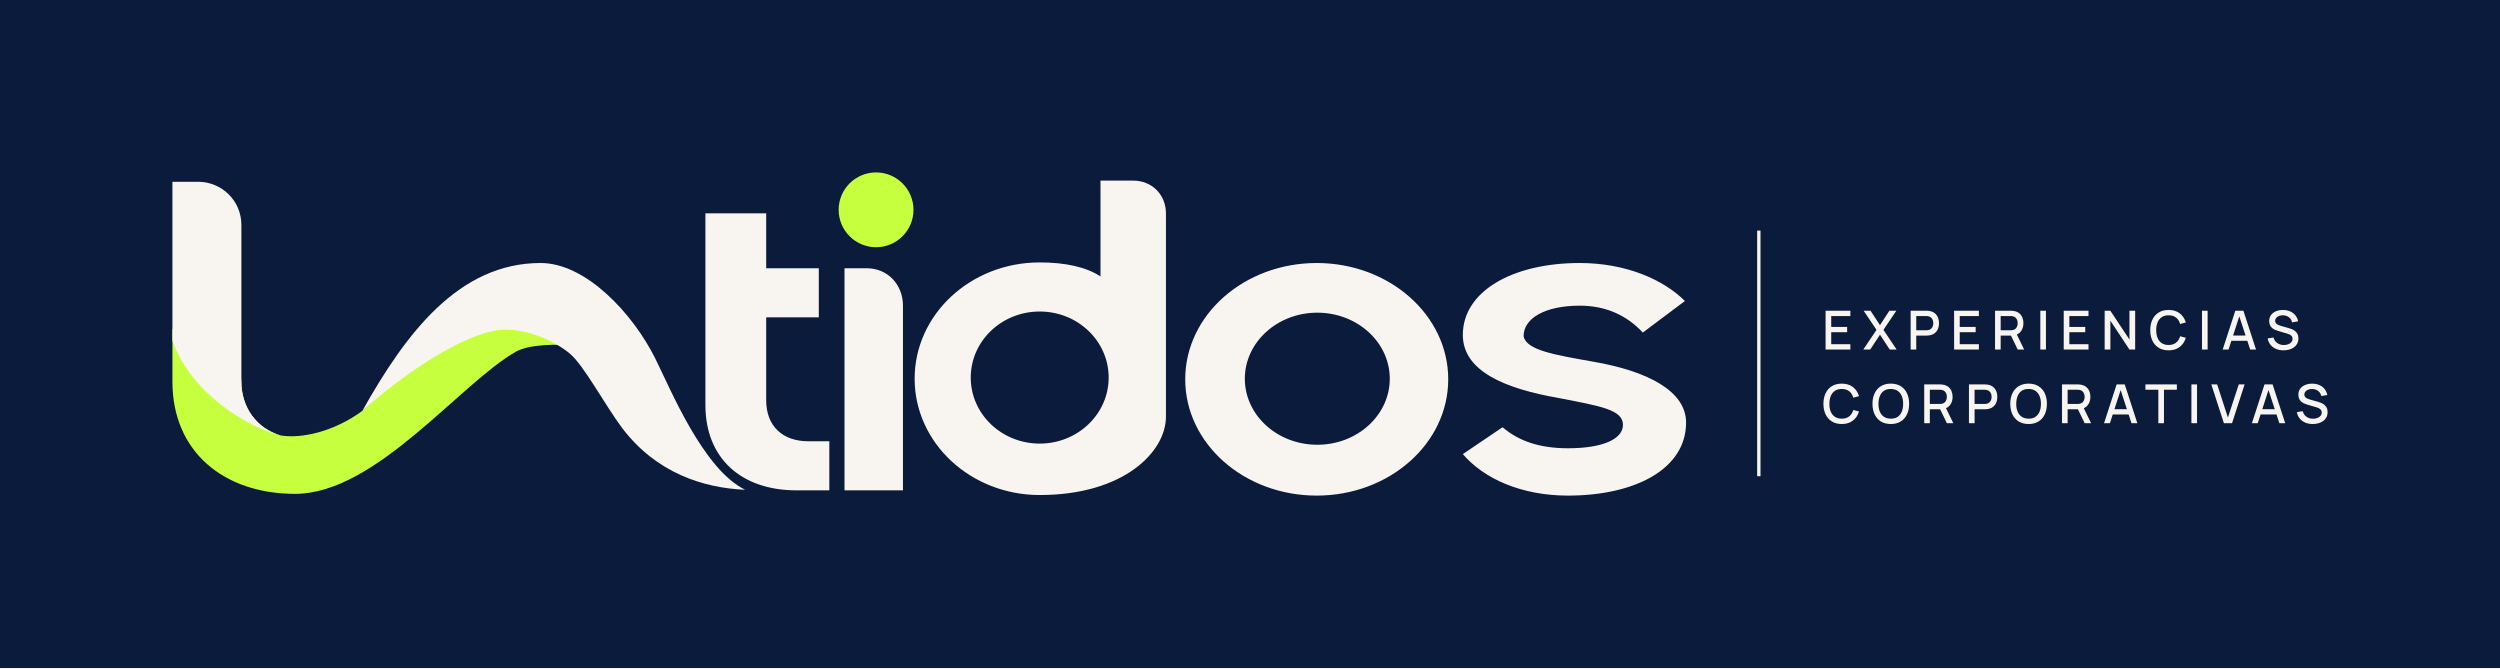
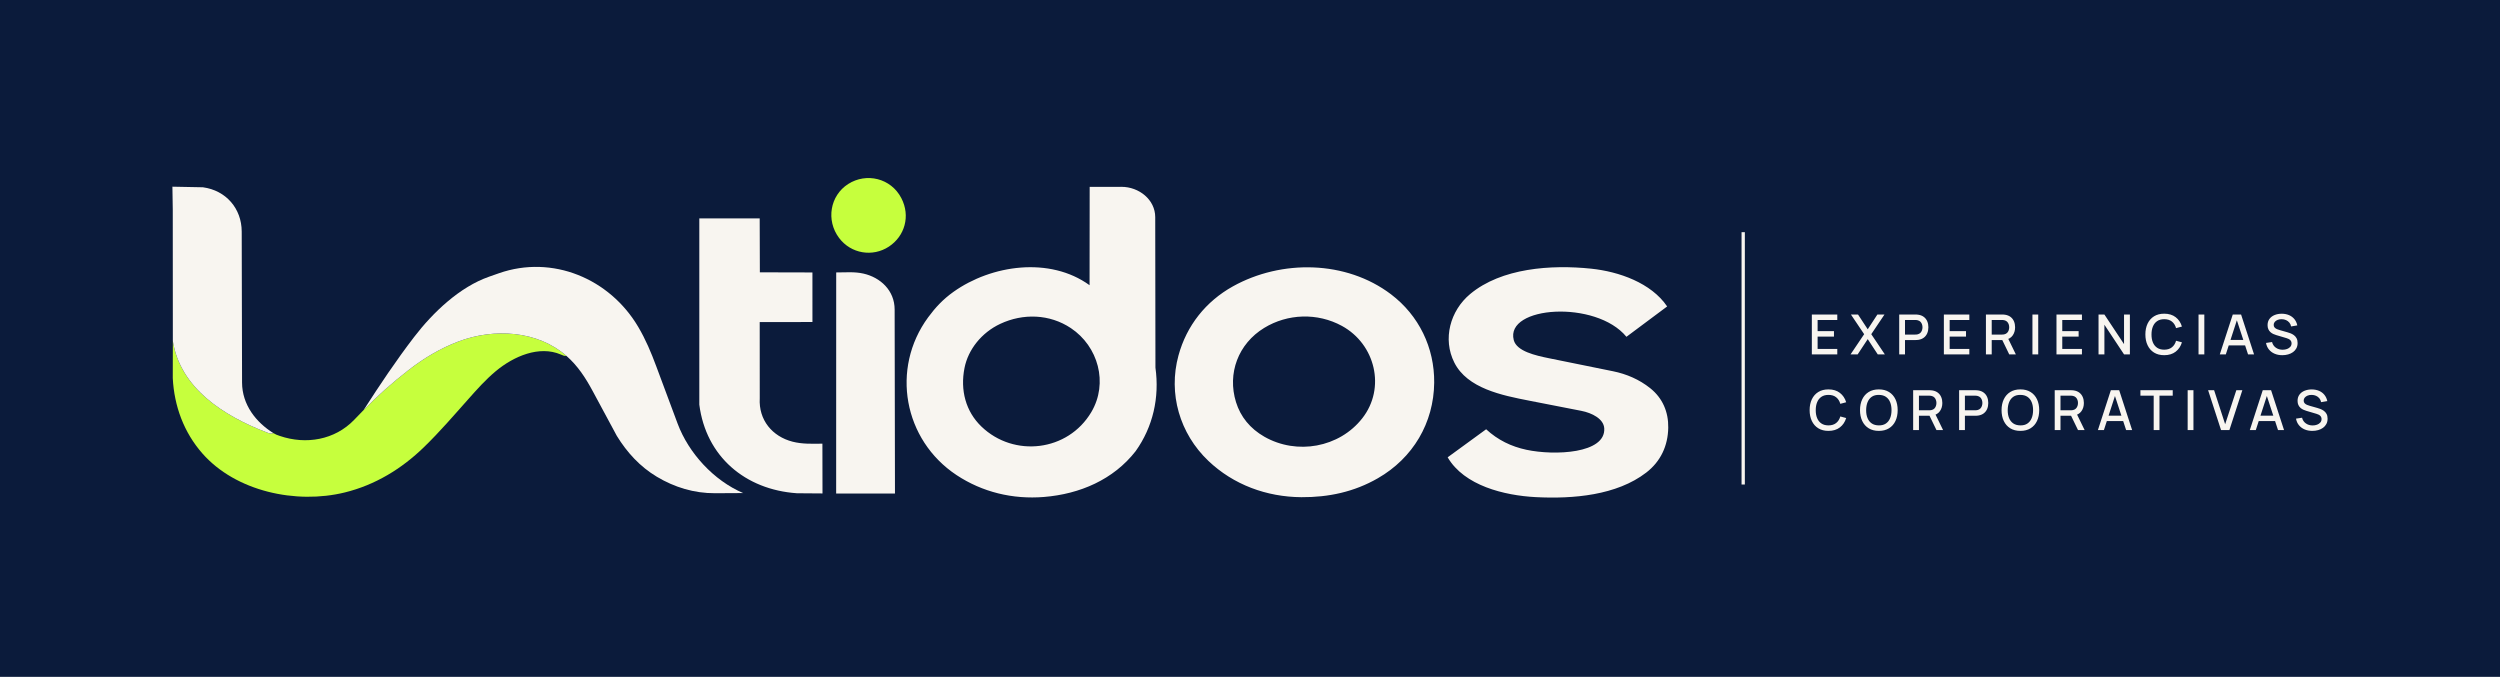
- <svg xmlns="http://www.w3.org/2000/svg" viewBox="-113.91 -113.91 1651.63 441.32" width="1651.63" height="441.32">
-   <rect id="Fondo" x="-113.91" y="-113.91" width="1651.63" height="441.32" fill="#0B1B3B" />
+ <svg xmlns="http://www.w3.org/2000/svg" viewBox="-115.24 -115.24 1671.01 452.41" width="1671.01" height="452.41">
+   <rect id="Fondo" x="-115.24" y="-115.24" width="1671.01" height="452.41" fill="#0B1B3B" />
  <g id="Logotipo">
-     <path id="gesto-acento" fill="#C6FF3D" fill-rule="nonzero" d="M0 103.47L41.7 103.47L45.56 138.22C45.56 155.21 55.6 169.11 71.43 173.75C84.94 176.06 106.56 171.43 125.48 157.53C157.53 126.64 192.28 98.07 220.08 98.07C242.47 98.07 257.92 105.79 267.18 115.06C254.05 112.74 235.06 113.82 227.03 118.38C190.12 139.23 134.36 212.36 81.08 212.36C33.98 212.36 0 184.56 0 138.22Z" />
-     <path id="gesto-asta" fill="#F8F5F0" fill-rule="nonzero" d="M0 111.2L0 6.18L16.99 6.18C32.43 6.18 45.56 18.53 45.56 34.75L45.56 138.22C45.56 155.21 55.6 169.11 71.43 173.75C49.42 168.34 12.36 145.95 0 111.2Z" />
-     <path id="gesto-onda" fill="#F8F5F0" fill-rule="nonzero" d="M125.48 157.53C154.13 106.33 189.19 59.85 243.24 59.85C273.36 59.85 304.25 93.44 318.92 122.78C328.96 142.86 350.58 196.14 378.38 209.65C350.58 208.49 319.69 198.46 297.3 169.11C285.71 153.67 271.81 127.41 262.55 119.69C253.28 111.97 236.29 103.86 220.08 103.86C196.14 103.86 153.67 132.05 125.48 157.53Z" />
-     <path id="letras" fill="#F8F5F0" fill-rule="nonzero" d="M352.12 27.03L392.28 27.03L392.28 63.32L427.03 63.32L427.03 95.75L392.28 95.75L392.28 150.58C392.28 167.57 403.09 177.61 420.08 177.61L433.98 177.61L433.98 210.04L412.36 210.04C375.29 210.04 352.12 188.42 352.12 153.67ZM444.02 63.32L458.69 63.32C472.59 63.32 482.63 74.13 482.63 88.03L482.63 210.04L444.02 210.04ZM613.13 5.41L634.75 5.41C647.1 5.41 656.37 14.67 656.37 27.03L656.37 161.39C656.37 184.56 628.57 213.13 572.97 213.13C527.34 213.13 490.35 178.76 490.35 136.29C490.35 93.82 527.34 59.46 572.97 59.46C589.96 59.46 603.86 62.55 613.13 68.73ZM572.97 91.89C547.8 91.89 527.41 111.43 527.41 135.52C527.41 159.61 547.8 179.15 572.97 179.15C598.15 179.15 618.53 159.61 618.53 135.52C618.53 111.43 598.15 91.89 572.97 91.89ZM755.98 59.85C803.94 59.85 842.86 94.21 842.86 136.68C842.86 179.15 803.94 213.51 755.98 213.51C708.03 213.51 669.11 179.15 669.11 136.68C669.11 94.21 708.03 59.85 755.98 59.85ZM756.37 92.66C729.96 92.66 708.49 112.2 708.49 136.29C708.49 160.39 729.96 179.92 756.37 179.92C782.78 179.92 804.25 160.39 804.25 136.29C804.25 112.2 782.78 92.66 756.37 92.66ZM999.23 84.94L971.43 105.79C960.62 94.21 946.72 88.03 929.73 88.03C906.56 88.03 892.66 96.53 892.66 108.11C894.21 117.37 912.74 120.46 939 125.1C974.52 131.27 1000 144.4 1000 165.25C1000 196.14 966.02 213.51 922.01 213.51C891.12 213.51 866.41 202.32 852.51 186.1L878.76 168.34C889.58 177.61 903.47 182.24 922.01 182.24C945.17 182.24 958.3 176.06 958.3 166.8C958.3 156.76 943.63 154.44 915.83 149.03C880.31 142.86 852.51 131.27 852.51 107.34C852.51 78.76 884.94 59.85 929.73 59.85C960.62 59.85 985.33 71.04 999.23 84.94Z" />
-     <path id="punto-i" fill="#C6FF3D" fill-rule="nonzero" d="M440.15 24.71C440.15 11.07 451.22 0 464.86 0C478.51 0 489.58 11.07 489.58 24.71C489.58 38.36 478.51 49.42 464.86 49.42C451.22 49.42 440.15 38.36 440.15 24.71Z" />
+     <path id="gesto-acento" fill="#C6FF3D" fill-rule="nonzero" d="M263.35 122.62C262.02 122.86 260.9 122.28 259.58 121.71C245.18 115.55 228.15 122.83 216.1 132.89C209.31 138.57 203.67 144.92 197.77 151.56C187.94 162.6 178.78 173.31 168.11 183.66C153.25 198.1 135.55 208.91 115.25 213.91C82.66 221.93 42.29 213.25 19.96 187.76C7.67 173.74 1.19 156.21 0.24 137.51L0.29 112.66C5.22 144.25 34.37 162.8 63.15 173.83C64.9 174.49 66.15 174.87 67.49 174.25C69.01 175.2 69.81 175.47 71.78 176.14C89.28 182.13 108.5 178.82 121.42 165.44L127.84 158.8C137.03 149.29 146.92 140.61 157.64 132.26C167.96 124.23 178.77 117.73 190.99 113.07C215.02 103.9 244.1 105.76 263.35 122.62" />
+     <path id="gesto-asta" fill="#F8F5F0" fill-rule="nonzero" d="M67.49 174.25C66.16 174.87 64.9 174.49 63.15 173.83C34.37 162.8 5.22 144.25 0.29 112.66L0.24 24.92L0 9.54L20.41 9.94C35.82 12.03 46.28 24.14 46.32 39.53L46.55 140.42C46.58 155.34 55.94 167.06 67.49 174.25" />
+     <path id="gesto-onda" fill="#F8F5F0" fill-rule="nonzero" d="M263.35 122.62C244.1 105.76 215.02 103.9 190.99 113.07C178.77 117.73 167.96 124.23 157.64 132.26C146.92 140.61 137.03 149.29 127.84 158.8C138.49 142.21 149.4 125.88 161.56 110.01C174.23 93.48 192.04 76.57 211.62 69.72L218.26 67.39C253.97 54.9 292.29 70.93 311.37 103.28C316.36 111.75 319.95 120.3 323.44 129.69L337.66 167.85C345.03 187.62 361.81 205.92 381.5 214.33L362.65 214.43C348.81 214.5 335.59 210.5 323.73 203.38C312.52 196.65 303.88 187.22 297.05 176.11L280.86 146.05C276.04 137.09 270.78 129.12 263.35 122.62" />
+     <path id="letras" fill="#F8F5F0" fill-rule="nonzero" d="M392.58 150.98C391.76 165.52 400.99 176.5 414.5 179.98C420.99 181.65 427.49 181.39 434.46 181.31L434.52 214.58L417.41 214.45C382.86 212.06 356.64 189.92 352.18 155.2L352.18 30.73L392.54 30.76L392.65 66.78L427.79 66.87L427.8 100L392.55 100.04ZM392.58 150.98M482.74 91.62L482.96 214.62L443.65 214.63L443.68 66.86C450.07 66.87 455.84 66.26 461.89 67.63C473.23 70.2 482.72 78.89 482.74 91.62M614.18 160.24C625.72 140.78 618.76 116.23 600.56 104.09C586.34 94.6 568.57 94.09 553.36 101.21C540.75 107.12 531.87 118.47 529.45 130.66C526.47 145.59 530.27 159.8 540.75 169.87C562.49 190.77 598.56 186.56 614.18 160.24M643.82 186.33C628.98 205.36 606.53 214.98 582.59 216.93C561.62 218.64 541.33 213.69 524.14 202.32C488.69 178.86 479.98 131.13 505.14 96.86C509.95 90.32 515.12 84.77 522.02 79.86C547.45 61.74 586.43 56.14 613.03 75.39L613.1 9.68L634.31 9.64C646.06 9.61 656.91 18.22 656.92 29.89L657.06 130.48C659.85 150.51 655.42 170.08 643.82 186.33M729.86 176.66C751.58 189.05 779.95 183.94 795.3 164.36C811.18 144.12 804.02 114.79 781.7 102.6C765.41 93.71 745.45 94.33 729.73 103.95C712.47 114.5 704.93 134.26 710.92 153.58C713.95 163.34 720.35 171.23 729.86 176.66M805.72 204.43C789.86 213.56 772.72 217.2 754.6 217.08C731.37 216.92 709.19 208.77 692.43 192.8C673.29 174.57 665.49 147.88 672.45 122.39C677.9 102.41 690.69 86.27 708.83 76.17C741.3 58.1 784.47 58.72 814.49 81.45C833.13 95.57 843.61 117.11 843.38 140.53C843.11 167.38 829.24 190.91 805.72 204.43M985.12 200.63C965.33 215.89 936.18 218.34 911.26 217.04C890.28 215.95 863.46 209.41 852.38 190.43L878.1 171.68C885.91 178.88 894.88 183.23 905.07 185.4C923.74 189.39 958.05 187.99 957.05 171.08C956.67 164.71 948.88 160.77 941.67 159.36L906.86 152.56C888.69 149.01 865.56 144.41 856.84 127.11C848.88 111.31 854.06 92.45 867.41 81.3C888.3 63.88 921.52 61.55 948.27 64.34C966.88 66.28 988.44 73.85 999.09 89.59L971.88 109.88C951.51 85.06 890.64 89.24 896.56 112.08C898.5 119.57 911.18 122.39 920.06 124.2L962.89 132.9C972.08 134.77 980.53 138.46 987.72 144.19C996.09 150.86 1000 160.15 999.82 170.64C999.61 182.79 994.75 193.21 985.12 200.63" />
+     <path id="punto-i" fill="#C6FF3D" fill-rule="nonzero" d="M487.2 17.15C493.45 29.14 489.52 42.64 478.86 49.62C468.05 56.71 453.56 54.39 445.6 43.8C436.74 32.01 439.56 15.5 451.69 7.75C463.83 0 480.21 3.76 487.2 17.15" />
  </g>
  <g id="Descriptor">
-     <path id="filete" fill="#F8F5F0" fill-rule="nonzero" d="M1046.97 38.43L1049.17 38.43L1049.17 200.7L1046.97 200.7Z" />
-     <path id="descriptor" fill="#F8F5F0" fill-rule="nonzero" d="M1108.54 117.01L1092.17 117.01L1092.17 91.38L1108.54 91.38L1108.54 94.89L1095.89 94.89L1095.89 102.08L1106.4 102.08L1106.4 105.58L1095.89 105.58L1095.89 113.5L1108.54 113.5L1108.54 117.01ZM1121.65 117.01L1117.08 117.01L1125.81 104.03L1117.31 91.38L1121.86 91.38L1128.11 100.89L1134.32 91.38L1138.89 91.38L1130.39 104.03L1139.1 117.01L1134.55 117.01L1128.11 107.2L1121.65 117.01ZM1152.07 117.01L1148.36 117.01L1148.36 91.38L1158.71 91.38Q1159.09 91.38 1159.64 91.41Q1160.19 91.44 1160.69 91.53L1160.69 91.53Q1162.82 91.86 1164.25 92.99Q1165.69 94.11 1166.4 95.81Q1167.11 97.52 1167.11 99.59L1167.11 99.59Q1167.11 101.67 1166.4 103.38Q1165.69 105.08 1164.25 106.21Q1162.82 107.33 1160.69 107.66L1160.69 107.66Q1160.19 107.74 1159.63 107.77Q1159.07 107.81 1158.71 107.81L1158.71 107.81L1152.07 107.81L1152.07 117.01ZM1152.07 94.89L1152.07 104.28L1158.57 104.28Q1158.93 104.28 1159.36 104.25Q1159.8 104.21 1160.19 104.12L1160.19 104.12Q1161.33 103.86 1162.02 103.14Q1162.72 102.42 1163.02 101.47Q1163.32 100.53 1163.32 99.59L1163.32 99.59Q1163.32 98.64 1163.02 97.71Q1162.72 96.77 1162.02 96.05Q1161.33 95.33 1160.19 95.07L1160.19 95.07Q1159.8 94.96 1159.36 94.92Q1158.93 94.89 1158.57 94.89L1158.57 94.89L1152.07 94.89ZM1193.44 117.01L1177.07 117.01L1177.07 91.38L1193.44 91.38L1193.44 94.89L1180.79 94.89L1180.79 102.08L1191.31 102.08L1191.31 105.58L1180.79 105.58L1180.79 113.5L1193.44 113.5L1193.44 117.01ZM1207.84 117.01L1204.12 117.01L1204.12 91.38L1214.47 91.38Q1214.85 91.38 1215.4 91.41Q1215.95 91.44 1216.45 91.53L1216.45 91.53Q1218.58 91.86 1220.02 92.99Q1221.45 94.11 1222.16 95.81Q1222.87 97.52 1222.87 99.59L1222.87 99.59Q1222.87 102.65 1221.31 104.86Q1219.74 107.08 1216.61 107.63L1216.61 107.63L1215.1 107.81L1207.84 107.81L1207.84 117.01ZM1223.35 117.01L1219.1 117.01L1214.05 106.58L1217.8 105.62L1223.35 117.01ZM1207.84 94.89L1207.84 104.28L1214.33 104.28Q1214.69 104.28 1215.12 104.25Q1215.56 104.21 1215.95 104.12L1215.95 104.12Q1217.09 103.86 1217.78 103.14Q1218.48 102.42 1218.78 101.47Q1219.08 100.53 1219.08 99.59L1219.08 99.59Q1219.08 98.64 1218.78 97.71Q1218.48 96.77 1217.78 96.05Q1217.09 95.33 1215.95 95.07L1215.95 95.07Q1215.56 94.96 1215.12 94.92Q1214.69 94.89 1214.33 94.89L1214.33 94.89L1207.84 94.89ZM1237.75 117.01L1234.03 117.01L1234.03 91.38L1237.75 91.38L1237.75 117.01ZM1265.86 117.01L1249.49 117.01L1249.49 91.38L1265.86 91.38L1265.86 94.89L1253.21 94.89L1253.21 102.08L1263.72 102.08L1263.72 105.58L1253.21 105.58L1253.21 113.5L1265.86 113.5L1265.86 117.01ZM1280.31 117.01L1276.54 117.01L1276.54 91.38L1280.31 91.38L1292.92 110.42L1292.92 91.38L1296.69 91.38L1296.69 117.01L1292.92 117.01L1280.31 97.95L1280.31 117.01ZM1318.78 117.54L1318.78 117.54Q1314.93 117.54 1312.23 115.86Q1309.52 114.18 1308.09 111.17Q1306.66 108.16 1306.66 104.19L1306.66 104.19Q1306.66 100.23 1308.09 97.22Q1309.52 94.21 1312.23 92.53Q1314.93 90.85 1318.78 90.85L1318.78 90.85Q1323.21 90.85 1326.12 93.09Q1329.02 95.33 1330.16 99.12L1330.16 99.12L1326.39 100.14Q1325.64 97.45 1323.73 95.92Q1321.82 94.39 1318.78 94.39L1318.78 94.39Q1316.05 94.39 1314.24 95.62Q1312.42 96.85 1311.51 99.05Q1310.59 101.26 1310.59 104.19L1310.59 104.19Q1310.57 107.13 1311.49 109.34Q1312.41 111.54 1314.23 112.77Q1316.05 114 1318.78 114L1318.78 114Q1321.82 114 1323.73 112.46Q1325.64 110.92 1326.39 108.25L1326.39 108.25L1330.16 109.27Q1329.02 113.06 1326.12 115.3Q1323.21 117.54 1318.78 117.54ZM1344.56 117.01L1340.84 117.01L1340.84 91.38L1344.56 91.38L1344.56 117.01ZM1358.38 117.01L1354.52 117.01L1362.85 91.38L1368.2 91.38L1376.53 117.01L1372.67 117.01L1365 93.63L1365.96 93.63L1358.38 117.01ZM1372.23 111.22L1358.85 111.22L1358.85 107.74L1372.23 107.74L1372.23 111.22ZM1394.72 117.54L1394.72 117.54Q1391.96 117.54 1389.74 116.59Q1387.53 115.64 1386.09 113.86Q1384.66 112.09 1384.24 109.66L1384.24 109.66L1388.11 109.07Q1388.7 111.42 1390.57 112.73Q1392.44 114.03 1394.93 114.03L1394.93 114.03Q1396.48 114.03 1397.78 113.54Q1399.07 113.06 1399.87 112.14Q1400.66 111.22 1400.66 109.94L1400.66 109.94Q1400.66 109.25 1400.42 108.71Q1400.18 108.18 1399.76 107.78Q1399.34 107.38 1398.75 107.09Q1398.15 106.79 1397.44 106.58L1397.44 106.58L1390.87 104.64Q1389.91 104.35 1388.91 103.9Q1387.92 103.45 1387.09 102.71Q1386.26 101.97 1385.75 100.88Q1385.23 99.78 1385.23 98.22L1385.23 98.22Q1385.23 95.85 1386.45 94.2Q1387.67 92.56 1389.75 91.71Q1391.83 90.87 1394.41 90.87L1394.41 90.87Q1397.01 90.9 1399.07 91.79Q1401.12 92.68 1402.48 94.35Q1403.84 96.01 1404.36 98.38L1404.36 98.38L1400.37 99.05Q1400.11 97.61 1399.23 96.57Q1398.36 95.53 1397.1 94.97Q1395.84 94.41 1394.36 94.39L1394.36 94.39Q1392.94 94.36 1391.75 94.82Q1390.57 95.28 1389.87 96.12Q1389.16 96.95 1389.16 98.04L1389.16 98.04Q1389.16 99.11 1389.79 99.76Q1390.41 100.42 1391.33 100.81Q1392.24 101.19 1393.15 101.44L1393.15 101.44L1397.88 102.77Q1398.77 103.02 1399.9 103.44Q1401.03 103.86 1402.09 104.6Q1403.15 105.35 1403.84 106.59Q1404.54 107.82 1404.54 109.69L1404.54 109.69Q1404.54 111.63 1403.75 113.1Q1402.97 114.57 1401.61 115.56Q1400.25 116.54 1398.47 117.04Q1396.69 117.54 1394.72 117.54ZM1102.86 166.22L1102.86 166.22Q1099.02 166.22 1096.31 164.54Q1093.61 162.86 1092.18 159.85Q1090.74 156.84 1090.74 152.88L1090.74 152.88Q1090.74 148.91 1092.18 145.9Q1093.61 142.89 1096.31 141.21Q1099.02 139.53 1102.86 139.53L1102.86 139.53Q1107.29 139.53 1110.2 141.77Q1113.11 144.01 1114.25 147.8L1114.25 147.8L1110.48 148.82Q1109.73 146.13 1107.82 144.6Q1105.9 143.07 1102.86 143.07L1102.86 143.07Q1100.14 143.07 1098.32 144.3Q1096.51 145.53 1095.59 147.73Q1094.68 149.94 1094.68 152.88L1094.68 152.88Q1094.66 155.81 1095.57 158.02Q1096.49 160.22 1098.31 161.45Q1100.14 162.68 1102.86 162.68L1102.86 162.68Q1105.9 162.68 1107.82 161.14Q1109.73 159.6 1110.48 156.93L1110.48 156.93L1114.25 157.95Q1113.11 161.74 1110.2 163.98Q1107.29 166.22 1102.86 166.22ZM1135.26 166.22L1135.26 166.22Q1131.42 166.22 1128.71 164.54Q1126.01 162.86 1124.58 159.85Q1123.14 156.84 1123.14 152.88L1123.14 152.88Q1123.14 148.91 1124.58 145.9Q1126.01 142.89 1128.71 141.21Q1131.42 139.53 1135.26 139.53L1135.26 139.53Q1139.09 139.53 1141.8 141.21Q1144.51 142.89 1145.94 145.9Q1147.36 148.91 1147.36 152.88L1147.36 152.88Q1147.36 156.84 1145.94 159.85Q1144.51 162.86 1141.8 164.54Q1139.09 166.22 1135.26 166.22ZM1135.26 162.68L1135.26 162.68Q1137.98 162.72 1139.79 161.48Q1141.6 160.24 1142.5 158.03Q1143.41 155.81 1143.41 152.88L1143.41 152.88Q1143.41 149.94 1142.5 147.74Q1141.6 145.55 1139.79 144.32Q1137.98 143.09 1135.26 143.07L1135.26 143.07Q1132.54 143.04 1130.73 144.26Q1128.93 145.49 1128.02 147.72Q1127.11 149.94 1127.09 152.88L1127.09 152.88Q1127.08 155.81 1127.98 158.01Q1128.89 160.21 1130.71 161.43Q1132.54 162.66 1135.26 162.68ZM1161.04 165.69L1157.32 165.69L1157.32 140.06L1167.68 140.06Q1168.05 140.06 1168.6 140.09Q1169.16 140.12 1169.65 140.21L1169.65 140.21Q1171.79 140.55 1173.22 141.67Q1174.65 142.79 1175.37 144.5Q1176.08 146.2 1176.08 148.27L1176.08 148.27Q1176.08 151.33 1174.51 153.54Q1172.95 155.76 1169.81 156.31L1169.81 156.31L1168.3 156.49L1161.04 156.49L1161.04 165.69ZM1176.56 165.69L1172.31 165.69L1167.25 155.26L1171.01 154.3L1176.56 165.69ZM1161.04 143.57L1161.04 152.96L1167.54 152.96Q1167.89 152.96 1168.33 152.93Q1168.76 152.89 1169.16 152.8L1169.16 152.8Q1170.29 152.54 1170.99 151.82Q1171.68 151.1 1171.99 150.15Q1172.29 149.21 1172.29 148.27L1172.29 148.27Q1172.29 147.32 1171.99 146.39Q1171.68 145.46 1170.99 144.74Q1170.29 144.01 1169.16 143.75L1169.16 143.75Q1168.76 143.64 1168.33 143.61Q1167.89 143.57 1167.54 143.57L1167.54 143.57L1161.04 143.57ZM1190.6 165.69L1186.88 165.69L1186.88 140.06L1197.23 140.06Q1197.61 140.06 1198.16 140.09Q1198.71 140.12 1199.21 140.21L1199.21 140.21Q1201.34 140.55 1202.78 141.67Q1204.21 142.79 1204.92 144.5Q1205.63 146.2 1205.63 148.27L1205.63 148.27Q1205.63 150.35 1204.92 152.06Q1204.21 153.77 1202.78 154.89Q1201.34 156.01 1199.21 156.35L1199.21 156.35Q1198.71 156.42 1198.15 156.45Q1197.59 156.49 1197.23 156.49L1197.23 156.49L1190.6 156.49L1190.6 165.69ZM1190.6 143.57L1190.6 152.96L1197.09 152.96Q1197.45 152.96 1197.88 152.93Q1198.32 152.89 1198.71 152.8L1198.71 152.8Q1199.85 152.54 1200.54 151.82Q1201.24 151.1 1201.54 150.15Q1201.84 149.21 1201.84 148.27L1201.84 148.27Q1201.84 147.32 1201.54 146.39Q1201.24 145.46 1200.54 144.74Q1199.85 144.01 1198.71 143.75L1198.71 143.75Q1198.32 143.64 1197.88 143.61Q1197.45 143.57 1197.09 143.57L1197.09 143.57L1190.6 143.57ZM1226.29 166.22L1226.29 166.22Q1222.45 166.22 1219.74 164.54Q1217.04 162.86 1215.6 159.85Q1214.17 156.84 1214.17 152.88L1214.17 152.88Q1214.17 148.91 1215.6 145.9Q1217.04 142.89 1219.74 141.21Q1222.45 139.53 1226.29 139.53L1226.29 139.53Q1230.11 139.53 1232.83 141.21Q1235.54 142.89 1236.96 145.9Q1238.39 148.91 1238.39 152.88L1238.39 152.88Q1238.39 156.84 1236.96 159.85Q1235.54 162.86 1232.83 164.54Q1230.11 166.22 1226.29 166.22ZM1226.29 162.68L1226.29 162.68Q1229.01 162.72 1230.82 161.48Q1232.62 160.24 1233.53 158.03Q1234.44 155.81 1234.44 152.88L1234.44 152.88Q1234.44 149.94 1233.53 147.74Q1232.62 145.55 1230.82 144.32Q1229.01 143.09 1226.29 143.07L1226.29 143.07Q1223.57 143.04 1221.76 144.26Q1219.95 145.49 1219.05 147.72Q1218.14 149.94 1218.12 152.88L1218.12 152.88Q1218.1 155.81 1219.01 158.01Q1219.92 160.21 1221.74 161.43Q1223.57 162.66 1226.29 162.68ZM1252.07 165.69L1248.35 165.69L1248.35 140.06L1258.71 140.06Q1259.08 140.06 1259.63 140.09Q1260.18 140.12 1260.68 140.21L1260.68 140.21Q1262.82 140.55 1264.25 141.67Q1265.68 142.79 1266.39 144.5Q1267.11 146.2 1267.11 148.27L1267.11 148.27Q1267.11 151.33 1265.54 153.54Q1263.97 155.76 1260.84 156.31L1260.84 156.31L1259.33 156.49L1252.07 156.49L1252.07 165.69ZM1267.59 165.69L1263.33 165.69L1258.28 155.26L1262.03 154.3L1267.59 165.69ZM1252.07 143.57L1252.07 152.96L1258.56 152.96Q1258.92 152.96 1259.36 152.93Q1259.79 152.89 1260.18 152.8L1260.18 152.8Q1261.32 152.54 1262.02 151.82Q1262.71 151.1 1263.01 150.15Q1263.32 149.21 1263.32 148.27L1263.32 148.27Q1263.32 147.32 1263.01 146.39Q1262.71 145.46 1262.02 144.74Q1261.32 144.01 1260.18 143.75L1260.18 143.75Q1259.79 143.64 1259.36 143.61Q1258.92 143.57 1258.56 143.57L1258.56 143.57L1252.07 143.57ZM1279.99 165.69L1276.13 165.69L1284.45 140.06L1289.81 140.06L1298.14 165.69L1294.27 165.69L1286.61 142.31L1287.57 142.31L1279.99 165.69ZM1293.83 159.9L1280.45 159.9L1280.45 156.42L1293.83 156.42L1293.83 159.9ZM1315.72 165.69L1312 165.69L1312 143.57L1303.47 143.57L1303.47 140.06L1324.24 140.06L1324.24 143.57L1315.72 143.57L1315.72 165.69ZM1337.56 165.69L1333.85 165.69L1333.85 140.06L1337.56 140.06L1337.56 165.69ZM1360.68 165.69L1355.32 165.69L1347 140.06L1350.86 140.06L1357.96 161.93L1365.14 140.06L1369 140.06L1360.68 165.69ZM1377.67 165.69L1373.81 165.69L1382.14 140.06L1387.49 140.06L1395.82 165.69L1391.96 165.69L1384.29 142.31L1385.25 142.31L1377.67 165.69ZM1391.51 159.9L1378.13 159.9L1378.13 156.42L1391.51 156.42L1391.51 159.9ZM1414 166.22L1414 166.22Q1411.24 166.22 1409.03 165.27Q1406.81 164.32 1405.38 162.55Q1403.95 160.78 1403.52 158.34L1403.52 158.34L1407.4 157.75Q1407.99 160.1 1409.86 161.41Q1411.73 162.72 1414.22 162.72L1414.22 162.72Q1415.76 162.72 1417.06 162.23Q1418.36 161.74 1419.15 160.82Q1419.95 159.9 1419.95 158.62L1419.95 158.62Q1419.95 157.93 1419.71 157.4Q1419.47 156.86 1419.05 156.46Q1418.63 156.06 1418.03 155.77Q1417.44 155.47 1416.72 155.26L1416.72 155.26L1410.16 153.32Q1409.2 153.04 1408.2 152.58Q1407.21 152.13 1406.38 151.39Q1405.55 150.65 1405.04 149.56Q1404.52 148.46 1404.52 146.9L1404.52 146.9Q1404.52 144.53 1405.74 142.89Q1406.96 141.24 1409.04 140.39Q1411.12 139.55 1413.7 139.55L1413.7 139.55Q1416.3 139.58 1418.35 140.47Q1420.41 141.36 1421.77 143.03Q1423.13 144.69 1423.65 147.06L1423.65 147.06L1419.66 147.73Q1419.39 146.29 1418.52 145.25Q1417.65 144.21 1416.39 143.65Q1415.12 143.09 1413.65 143.07L1413.65 143.07Q1412.22 143.04 1411.04 143.5Q1409.86 143.96 1409.15 144.8Q1408.45 145.63 1408.45 146.72L1408.45 146.72Q1408.45 147.79 1409.07 148.45Q1409.7 149.1 1410.61 149.49Q1411.53 149.87 1412.44 150.12L1412.44 150.12L1417.17 151.45Q1418.06 151.7 1419.19 152.12Q1420.32 152.54 1421.38 153.28Q1422.44 154.03 1423.13 155.27Q1423.82 156.51 1423.82 158.37L1423.82 158.37Q1423.82 160.31 1423.04 161.78Q1422.26 163.25 1420.9 164.24Q1419.54 165.22 1417.76 165.72Q1415.98 166.22 1414 166.22Z" />
+     <path id="filete" fill="#F8F5F0" fill-rule="nonzero" d="M1048.82 39.95L1051.02 39.95L1051.02 208.61L1048.82 208.61Z" />
+     <path id="descriptor" fill="#F8F5F0" fill-rule="nonzero" d="M1112.81 121.62L1095.8 121.62L1095.8 94.99L1112.81 94.99L1112.81 98.63L1099.66 98.63L1099.66 106.1L1110.59 106.1L1110.59 109.74L1099.66 109.74L1099.66 117.97L1112.81 117.97L1112.81 121.62ZM1126.44 121.62L1121.69 121.62L1130.77 108.13L1121.93 94.99L1126.67 94.99L1133.16 104.86L1139.61 94.99L1144.36 94.99L1135.52 108.13L1144.59 121.62L1139.85 121.62L1133.16 111.43L1126.44 121.62ZM1158.07 121.62L1154.2 121.62L1154.2 94.99L1164.97 94.99Q1165.35 94.99 1165.93 95.01Q1166.5 95.04 1167.02 95.13L1167.02 95.13Q1169.24 95.48 1170.73 96.65Q1172.22 97.81 1172.96 99.59Q1173.7 101.37 1173.7 103.51L1173.7 103.51Q1173.7 105.67 1172.96 107.45Q1172.22 109.23 1170.73 110.39Q1169.24 111.56 1167.02 111.91L1167.02 111.91Q1166.5 111.98 1165.92 112.02Q1165.34 112.05 1164.97 112.05L1164.97 112.05L1158.07 112.05L1158.07 121.62ZM1158.07 98.63L1158.07 108.39L1164.82 108.39Q1165.19 108.39 1165.64 108.36Q1166.09 108.32 1166.5 108.23L1166.5 108.23Q1167.68 107.95 1168.41 107.2Q1169.13 106.45 1169.44 105.47Q1169.76 104.49 1169.76 103.51L1169.76 103.51Q1169.76 102.53 1169.44 101.56Q1169.13 100.59 1168.41 99.84Q1167.68 99.09 1166.5 98.81L1166.5 98.81Q1166.09 98.7 1165.64 98.67Q1165.19 98.63 1164.82 98.63L1164.82 98.63L1158.07 98.63ZM1201.07 121.62L1184.05 121.62L1184.05 94.99L1201.07 94.99L1201.07 98.63L1187.92 98.63L1187.92 106.1L1198.85 106.1L1198.85 109.74L1187.92 109.74L1187.92 117.97L1201.07 117.97L1201.07 121.62ZM1216.03 121.62L1212.16 121.62L1212.16 94.99L1222.93 94.99Q1223.31 94.99 1223.89 95.01Q1224.46 95.04 1224.98 95.13L1224.98 95.13Q1227.2 95.48 1228.69 96.65Q1230.18 97.81 1230.92 99.59Q1231.66 101.37 1231.66 103.51L1231.66 103.51Q1231.66 106.69 1230.03 108.99Q1228.4 111.3 1225.15 111.87L1225.15 111.87L1223.57 112.05L1216.03 112.05L1216.03 121.62ZM1232.15 121.62L1227.73 121.62L1222.48 110.78L1226.38 109.78L1232.15 121.62ZM1216.03 98.63L1216.03 108.39L1222.78 108.39Q1223.15 108.39 1223.6 108.36Q1224.05 108.32 1224.46 108.23L1224.46 108.23Q1225.64 107.95 1226.37 107.2Q1227.09 106.45 1227.4 105.47Q1227.72 104.49 1227.72 103.51L1227.72 103.51Q1227.72 102.53 1227.4 101.56Q1227.09 100.59 1226.37 99.84Q1225.64 99.09 1224.46 98.81L1224.46 98.81Q1224.05 98.7 1223.6 98.67Q1223.15 98.63 1222.78 98.63L1222.78 98.63L1216.03 98.63ZM1247.12 121.62L1243.25 121.62L1243.25 94.99L1247.12 94.99L1247.12 121.62ZM1276.34 121.62L1259.32 121.62L1259.32 94.99L1276.34 94.99L1276.34 98.63L1263.19 98.63L1263.19 106.1L1274.12 106.1L1274.12 109.74L1263.19 109.74L1263.19 117.97L1276.34 117.97L1276.34 121.62ZM1291.35 121.62L1287.43 121.62L1287.43 94.99L1291.35 94.99L1304.47 114.77L1304.47 94.99L1308.39 94.99L1308.39 121.62L1304.47 121.62L1291.35 101.81L1291.35 121.62ZM1331.34 122.17L1331.34 122.17Q1327.34 122.17 1324.53 120.42Q1321.72 118.68 1320.23 115.55Q1318.74 112.42 1318.74 108.3L1318.74 108.3Q1318.74 104.18 1320.23 101.05Q1321.72 97.93 1324.53 96.18Q1327.34 94.43 1331.34 94.43L1331.34 94.43Q1335.94 94.43 1338.97 96.76Q1341.99 99.09 1343.17 103.03L1343.17 103.03L1339.25 104.08Q1338.48 101.29 1336.49 99.7Q1334.5 98.11 1331.34 98.11L1331.34 98.11Q1328.51 98.11 1326.62 99.39Q1324.74 100.66 1323.78 102.96Q1322.83 105.25 1322.83 108.3L1322.83 108.3Q1322.81 111.35 1323.76 113.65Q1324.72 115.94 1326.61 117.21Q1328.51 118.49 1331.34 118.49L1331.34 118.49Q1334.5 118.49 1336.49 116.89Q1338.48 115.29 1339.25 112.52L1339.25 112.52L1343.17 113.57Q1341.99 117.51 1338.97 119.84Q1335.94 122.17 1331.34 122.17ZM1358.14 121.62L1354.27 121.62L1354.27 94.99L1358.14 94.99L1358.14 121.62ZM1372.51 121.62L1368.49 121.62L1377.15 94.99L1382.71 94.99L1391.37 121.62L1387.36 121.62L1379.39 97.32L1380.38 97.32L1372.51 121.62ZM1386.89 115.61L1372.99 115.61L1372.99 111.98L1386.89 111.98L1386.89 115.61ZM1410.27 122.17L1410.27 122.17Q1407.4 122.17 1405.1 121.18Q1402.8 120.19 1401.31 118.35Q1399.82 116.51 1399.38 113.98L1399.38 113.98L1403.41 113.37Q1404.02 115.81 1405.96 117.17Q1407.9 118.53 1410.49 118.53L1410.49 118.53Q1412.1 118.53 1413.45 118.02Q1414.8 117.51 1415.62 116.56Q1416.45 115.61 1416.45 114.27L1416.45 114.27Q1416.45 113.55 1416.2 113Q1415.95 112.44 1415.51 112.03Q1415.08 111.61 1414.46 111.31Q1413.84 111 1413.1 110.78L1413.1 110.78L1406.28 108.76Q1405.28 108.47 1404.24 108Q1403.21 107.52 1402.35 106.76Q1401.49 105.99 1400.95 104.85Q1400.41 103.71 1400.41 102.09L1400.41 102.09Q1400.41 99.63 1401.68 97.92Q1402.95 96.21 1405.11 95.33Q1407.27 94.45 1409.96 94.45L1409.96 94.45Q1412.66 94.49 1414.79 95.41Q1416.93 96.34 1418.34 98.06Q1419.76 99.79 1420.29 102.25L1420.29 102.25L1416.15 102.96Q1415.87 101.46 1414.97 100.38Q1414.06 99.29 1412.75 98.71Q1411.44 98.13 1409.9 98.11L1409.9 98.11Q1408.42 98.07 1407.19 98.55Q1405.96 99.04 1405.23 99.9Q1404.5 100.77 1404.5 101.9L1404.5 101.9Q1404.5 103.01 1405.15 103.7Q1405.79 104.38 1406.75 104.78Q1407.7 105.18 1408.64 105.43L1408.64 105.43L1413.56 106.82Q1414.49 107.08 1415.66 107.51Q1416.84 107.95 1417.94 108.73Q1419.04 109.5 1419.76 110.79Q1420.48 112.07 1420.48 114.02L1420.48 114.02Q1420.48 116.03 1419.67 117.56Q1418.85 119.08 1417.44 120.11Q1416.02 121.14 1414.17 121.65Q1412.32 122.17 1410.27 122.17ZM1106.91 172.77L1106.91 172.77Q1102.92 172.77 1100.11 171.02Q1097.3 169.28 1095.81 166.15Q1094.32 163.02 1094.32 158.9L1094.32 158.9Q1094.32 154.78 1095.81 151.65Q1097.3 148.53 1100.11 146.78Q1102.92 145.03 1106.91 145.03L1106.91 145.03Q1111.52 145.03 1114.54 147.36Q1117.57 149.69 1118.75 153.63L1118.75 153.63L1114.83 154.68Q1114.05 151.89 1112.06 150.3Q1110.08 148.71 1106.91 148.71L1106.91 148.71Q1104.08 148.71 1102.2 149.99Q1100.31 151.26 1099.36 153.56Q1098.41 155.85 1098.41 158.9L1098.41 158.9Q1098.39 161.95 1099.34 164.24Q1100.29 166.54 1102.19 167.81Q1104.08 169.09 1106.91 169.09L1106.91 169.09Q1110.08 169.09 1112.06 167.49Q1114.05 165.89 1114.83 163.12L1114.83 163.12L1118.75 164.17Q1117.57 168.11 1114.54 170.44Q1111.52 172.77 1106.91 172.77ZM1140.59 172.77L1140.59 172.77Q1136.6 172.77 1133.79 171.02Q1130.97 169.28 1129.49 166.15Q1128 163.02 1128 158.9L1128 158.9Q1128 154.78 1129.49 151.65Q1130.97 148.53 1133.79 146.78Q1136.6 145.03 1140.59 145.03L1140.59 145.03Q1144.57 145.03 1147.39 146.78Q1150.21 148.53 1151.69 151.65Q1153.17 154.78 1153.17 158.9L1153.17 158.9Q1153.17 163.02 1151.69 166.15Q1150.21 169.28 1147.39 171.02Q1144.57 172.77 1140.59 172.77ZM1140.59 169.09L1140.59 169.09Q1143.42 169.13 1145.3 167.84Q1147.17 166.56 1148.12 164.25Q1149.06 161.95 1149.06 158.9L1149.06 158.9Q1149.06 155.85 1148.12 153.56Q1147.17 151.28 1145.3 150Q1143.42 148.73 1140.59 148.71L1140.59 148.71Q1137.76 148.67 1135.88 149.95Q1134.01 151.23 1133.06 153.54Q1132.12 155.85 1132.1 158.9L1132.1 158.9Q1132.08 161.95 1133.03 164.24Q1133.97 166.52 1135.87 167.8Q1137.76 169.07 1140.59 169.09ZM1167.39 172.22L1163.52 172.22L1163.52 145.58L1174.29 145.58Q1174.68 145.58 1175.25 145.61Q1175.82 145.64 1176.34 145.73L1176.34 145.73Q1178.56 146.08 1180.05 147.25Q1181.54 148.41 1182.28 150.19Q1183.02 151.96 1183.02 154.11L1183.02 154.11Q1183.02 157.29 1181.39 159.59Q1179.76 161.9 1176.51 162.47L1176.51 162.47L1174.93 162.65L1167.39 162.65L1167.39 172.22ZM1183.52 172.22L1179.1 172.22L1173.84 161.38L1177.75 160.38L1183.52 172.22ZM1167.39 149.23L1167.39 158.99L1174.14 158.99Q1174.51 158.99 1174.96 158.96Q1175.42 158.92 1175.82 158.83L1175.82 158.83Q1177.01 158.55 1177.73 157.8Q1178.45 157.05 1178.76 156.07Q1179.08 155.09 1179.08 154.11L1179.08 154.11Q1179.08 153.13 1178.76 152.16Q1178.45 151.19 1177.73 150.44Q1177.01 149.69 1175.82 149.41L1175.82 149.41Q1175.42 149.3 1174.96 149.26Q1174.51 149.23 1174.14 149.23L1174.14 149.23L1167.39 149.23ZM1198.11 172.22L1194.24 172.22L1194.24 145.58L1205.01 145.58Q1205.39 145.58 1205.97 145.61Q1206.54 145.64 1207.06 145.73L1207.06 145.73Q1209.28 146.08 1210.77 147.25Q1212.26 148.41 1213 150.19Q1213.73 151.96 1213.73 154.11L1213.73 154.11Q1213.73 156.27 1213 158.05Q1212.26 159.82 1210.77 160.99Q1209.28 162.16 1207.06 162.51L1207.06 162.51Q1206.54 162.58 1205.96 162.62Q1205.38 162.65 1205.01 162.65L1205.01 162.65L1198.11 162.65L1198.11 172.22ZM1198.11 149.23L1198.11 158.99L1204.86 158.99Q1205.23 158.99 1205.68 158.96Q1206.13 158.92 1206.54 158.83L1206.54 158.83Q1207.72 158.55 1208.45 157.8Q1209.17 157.05 1209.48 156.07Q1209.8 155.09 1209.8 154.11L1209.8 154.11Q1209.8 153.13 1209.48 152.16Q1209.17 151.19 1208.45 150.44Q1207.72 149.69 1206.54 149.41L1206.54 149.41Q1206.13 149.3 1205.68 149.26Q1205.23 149.23 1204.86 149.23L1204.86 149.23L1198.11 149.23ZM1235.21 172.77L1235.21 172.77Q1231.21 172.77 1228.4 171.02Q1225.59 169.28 1224.1 166.15Q1222.61 163.02 1222.61 158.9L1222.61 158.9Q1222.61 154.78 1224.1 151.65Q1225.59 148.53 1228.4 146.78Q1231.21 145.03 1235.21 145.03L1235.21 145.03Q1239.18 145.03 1242 146.78Q1244.82 148.53 1246.3 151.65Q1247.78 154.78 1247.78 158.9L1247.78 158.9Q1247.78 163.02 1246.3 166.15Q1244.82 169.28 1242 171.02Q1239.18 172.77 1235.21 172.77ZM1235.21 169.09L1235.21 169.09Q1238.04 169.13 1239.91 167.84Q1241.79 166.56 1242.73 164.25Q1243.68 161.95 1243.68 158.9L1243.68 158.9Q1243.68 155.85 1242.73 153.56Q1241.79 151.28 1239.91 150Q1238.04 148.73 1235.21 148.71L1235.21 148.71Q1232.38 148.67 1230.5 149.95Q1228.62 151.23 1227.68 153.54Q1226.74 155.85 1226.72 158.9L1226.72 158.9Q1226.7 161.95 1227.64 164.24Q1228.59 166.52 1230.48 167.8Q1232.38 169.07 1235.21 169.09ZM1262 172.22L1258.14 172.22L1258.14 145.58L1268.9 145.58Q1269.29 145.58 1269.86 145.61Q1270.44 145.64 1270.96 145.73L1270.96 145.73Q1273.17 146.08 1274.66 147.25Q1276.15 148.41 1276.89 150.19Q1277.63 151.96 1277.63 154.11L1277.63 154.11Q1277.63 157.29 1276 159.59Q1274.38 161.9 1271.12 162.47L1271.12 162.47L1269.55 162.65L1262 162.65L1262 172.22ZM1278.13 172.22L1273.71 172.22L1268.46 161.38L1272.36 160.38L1278.13 172.22ZM1262 149.23L1262 158.99L1268.75 158.99Q1269.12 158.99 1269.58 158.96Q1270.03 158.92 1270.44 158.83L1270.44 158.83Q1271.62 158.55 1272.34 157.8Q1273.06 157.05 1273.38 156.07Q1273.69 155.09 1273.69 154.11L1273.69 154.11Q1273.69 153.13 1273.38 152.16Q1273.06 151.19 1272.34 150.44Q1271.62 149.69 1270.44 149.41L1270.44 149.41Q1270.03 149.3 1269.58 149.26Q1269.12 149.23 1268.75 149.23L1268.75 149.23L1262 149.23ZM1291.02 172.22L1287.01 172.22L1295.66 145.58L1301.23 145.58L1309.88 172.22L1305.87 172.22L1297.9 147.91L1298.9 147.91L1291.02 172.22ZM1305.41 166.21L1291.5 166.21L1291.5 162.58L1305.41 162.58L1305.41 166.21ZM1328.16 172.22L1324.29 172.22L1324.29 149.23L1315.43 149.23L1315.43 145.58L1337.02 145.58L1337.02 149.23L1328.16 149.23L1328.16 172.22ZM1350.87 172.22L1347 172.22L1347 145.58L1350.87 145.58L1350.87 172.22ZM1374.89 172.22L1369.32 172.22L1360.67 145.58L1364.68 145.58L1372.06 168.31L1379.53 145.58L1383.55 145.58L1374.89 172.22ZM1392.55 172.22L1388.54 172.22L1397.19 145.58L1402.76 145.58L1411.42 172.22L1407.4 172.22L1399.43 147.91L1400.43 147.91L1392.55 172.22ZM1406.94 166.21L1393.03 166.21L1393.03 162.58L1406.94 162.58L1406.94 166.21ZM1430.32 172.77L1430.32 172.77Q1427.45 172.77 1425.15 171.78Q1422.85 170.79 1421.36 168.95Q1419.87 167.11 1419.42 164.58L1419.42 164.58L1423.46 163.97Q1424.07 166.41 1426.01 167.77Q1427.95 169.13 1430.54 169.13L1430.54 169.13Q1432.15 169.13 1433.5 168.62Q1434.85 168.11 1435.67 167.16Q1436.49 166.21 1436.49 164.87L1436.49 164.87Q1436.49 164.15 1436.24 163.6Q1436 163.04 1435.56 162.63Q1435.13 162.21 1434.51 161.91Q1433.89 161.6 1433.15 161.38L1433.15 161.38L1426.32 159.36Q1425.32 159.07 1424.29 158.6Q1423.25 158.12 1422.39 157.36Q1421.53 156.59 1421 155.45Q1420.46 154.31 1420.46 152.69L1420.46 152.69Q1420.46 150.23 1421.73 148.52Q1422.99 146.81 1425.16 145.93Q1427.32 145.05 1430 145.05L1430 145.05Q1432.7 145.09 1434.84 146.01Q1436.98 146.93 1438.39 148.66Q1439.81 150.39 1440.34 152.85L1440.34 152.85L1436.2 153.56Q1435.92 152.06 1435.02 150.98Q1434.11 149.89 1432.8 149.31Q1431.48 148.73 1429.95 148.71L1429.95 148.71Q1428.47 148.67 1427.24 149.15Q1426.01 149.63 1425.28 150.5Q1424.55 151.37 1424.55 152.5L1424.55 152.5Q1424.55 153.61 1425.19 154.3Q1425.84 154.98 1426.79 155.38Q1427.75 155.77 1428.69 156.03L1428.69 156.03L1433.61 157.42Q1434.53 157.68 1435.71 158.11Q1436.88 158.55 1437.98 159.33Q1439.08 160.1 1439.81 161.39Q1440.53 162.67 1440.53 164.61L1440.53 164.61Q1440.53 166.63 1439.71 168.16Q1438.9 169.68 1437.48 170.71Q1436.07 171.73 1434.22 172.25Q1432.37 172.77 1430.32 172.77Z" />
  </g>
</svg>
